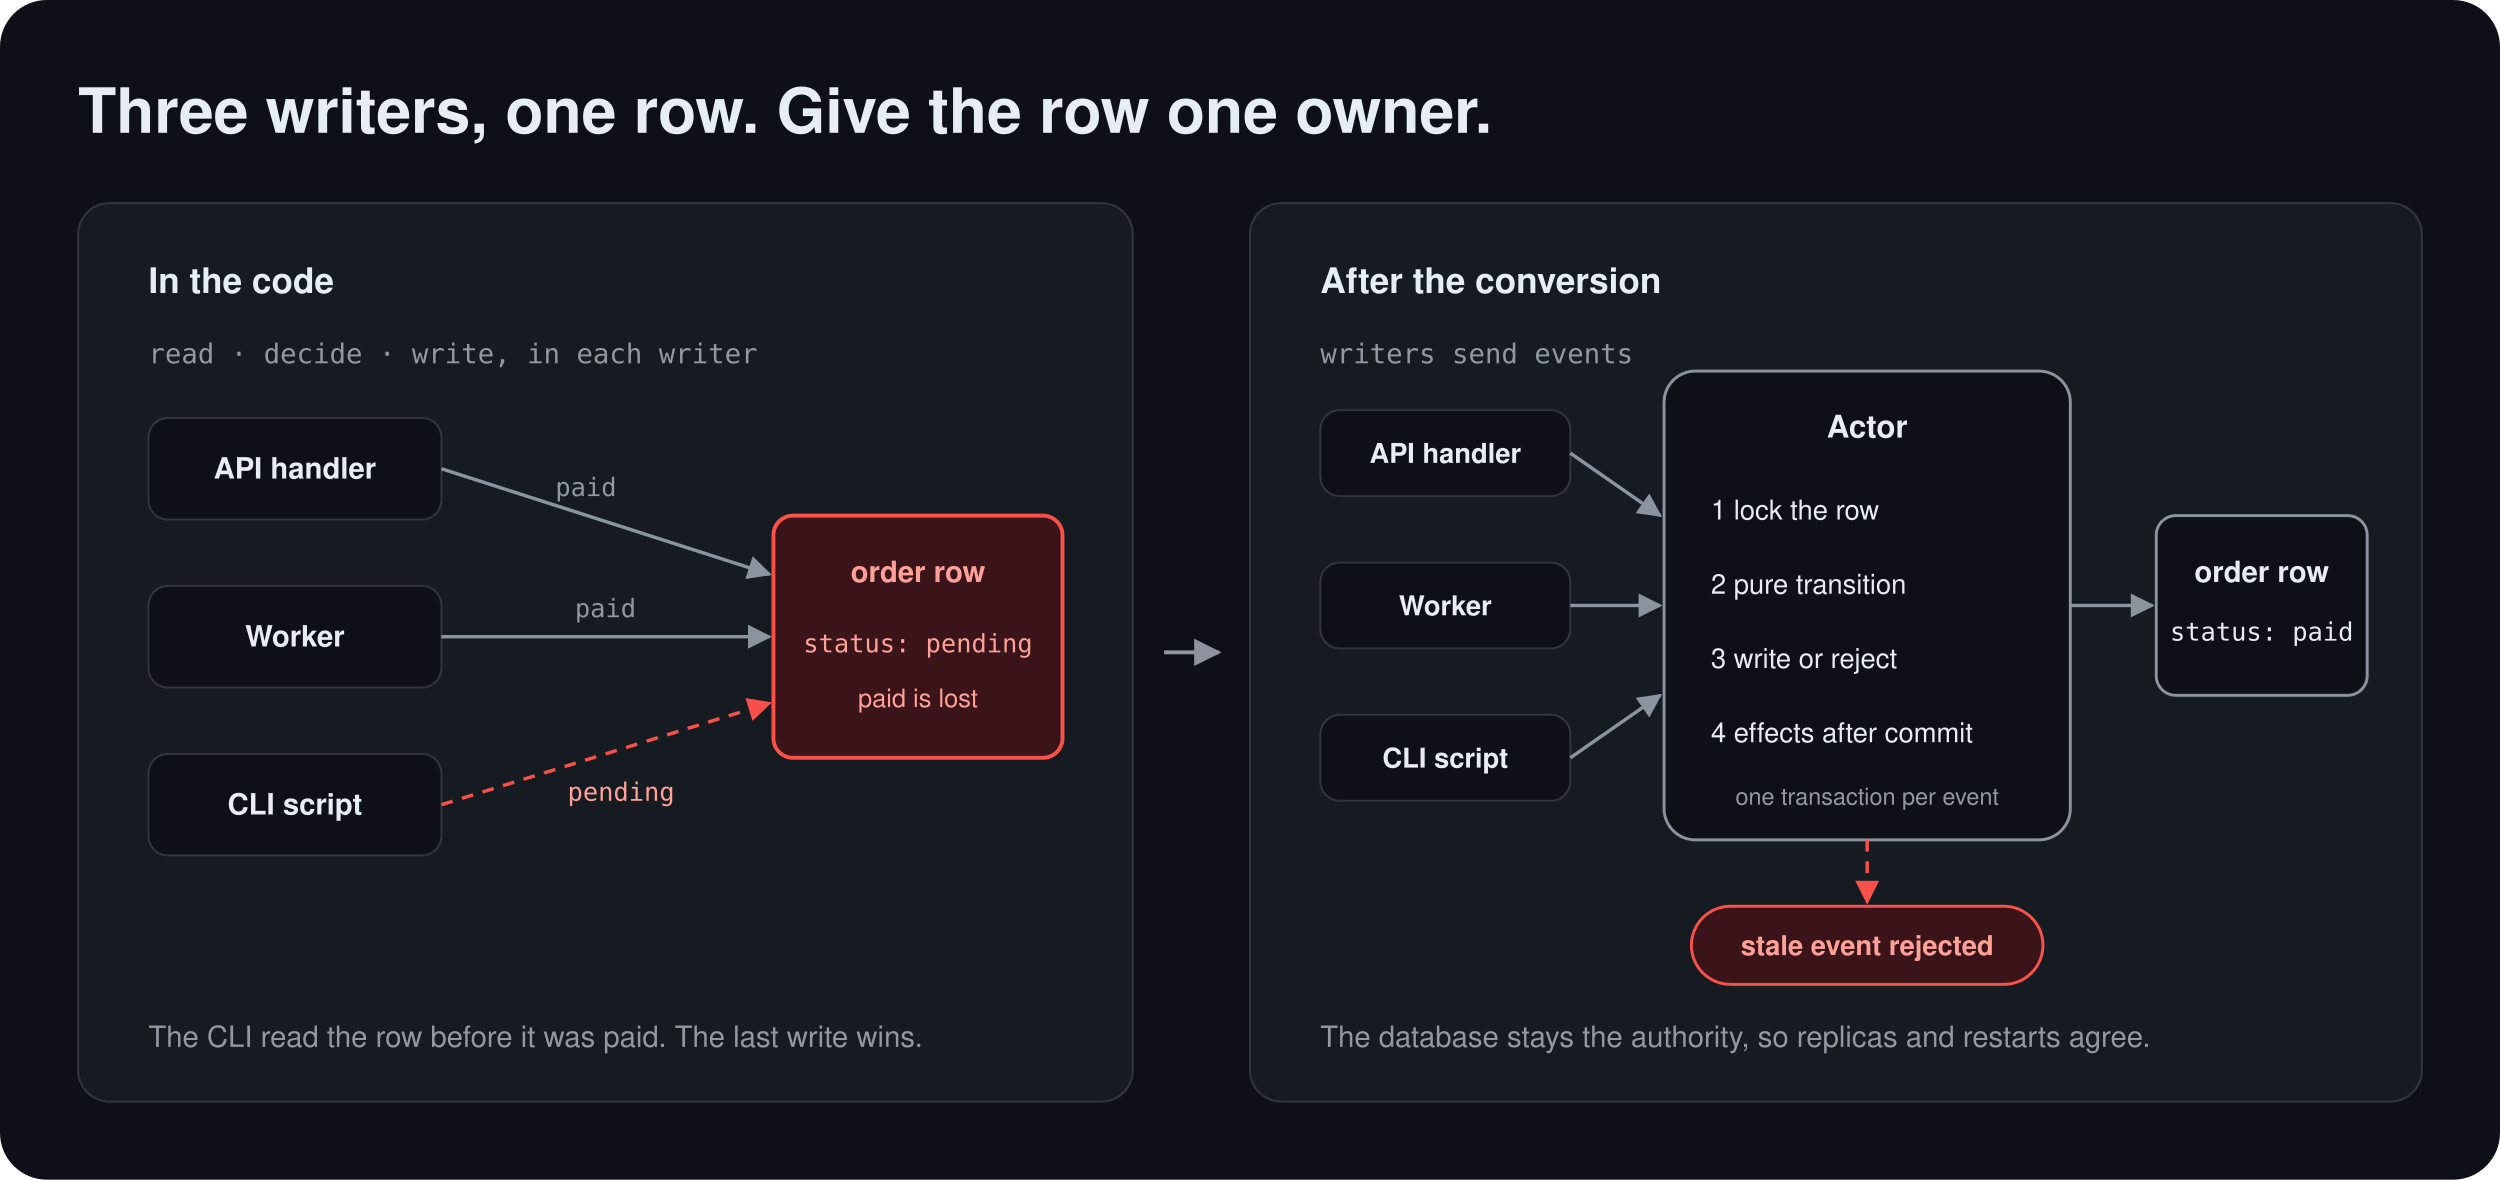
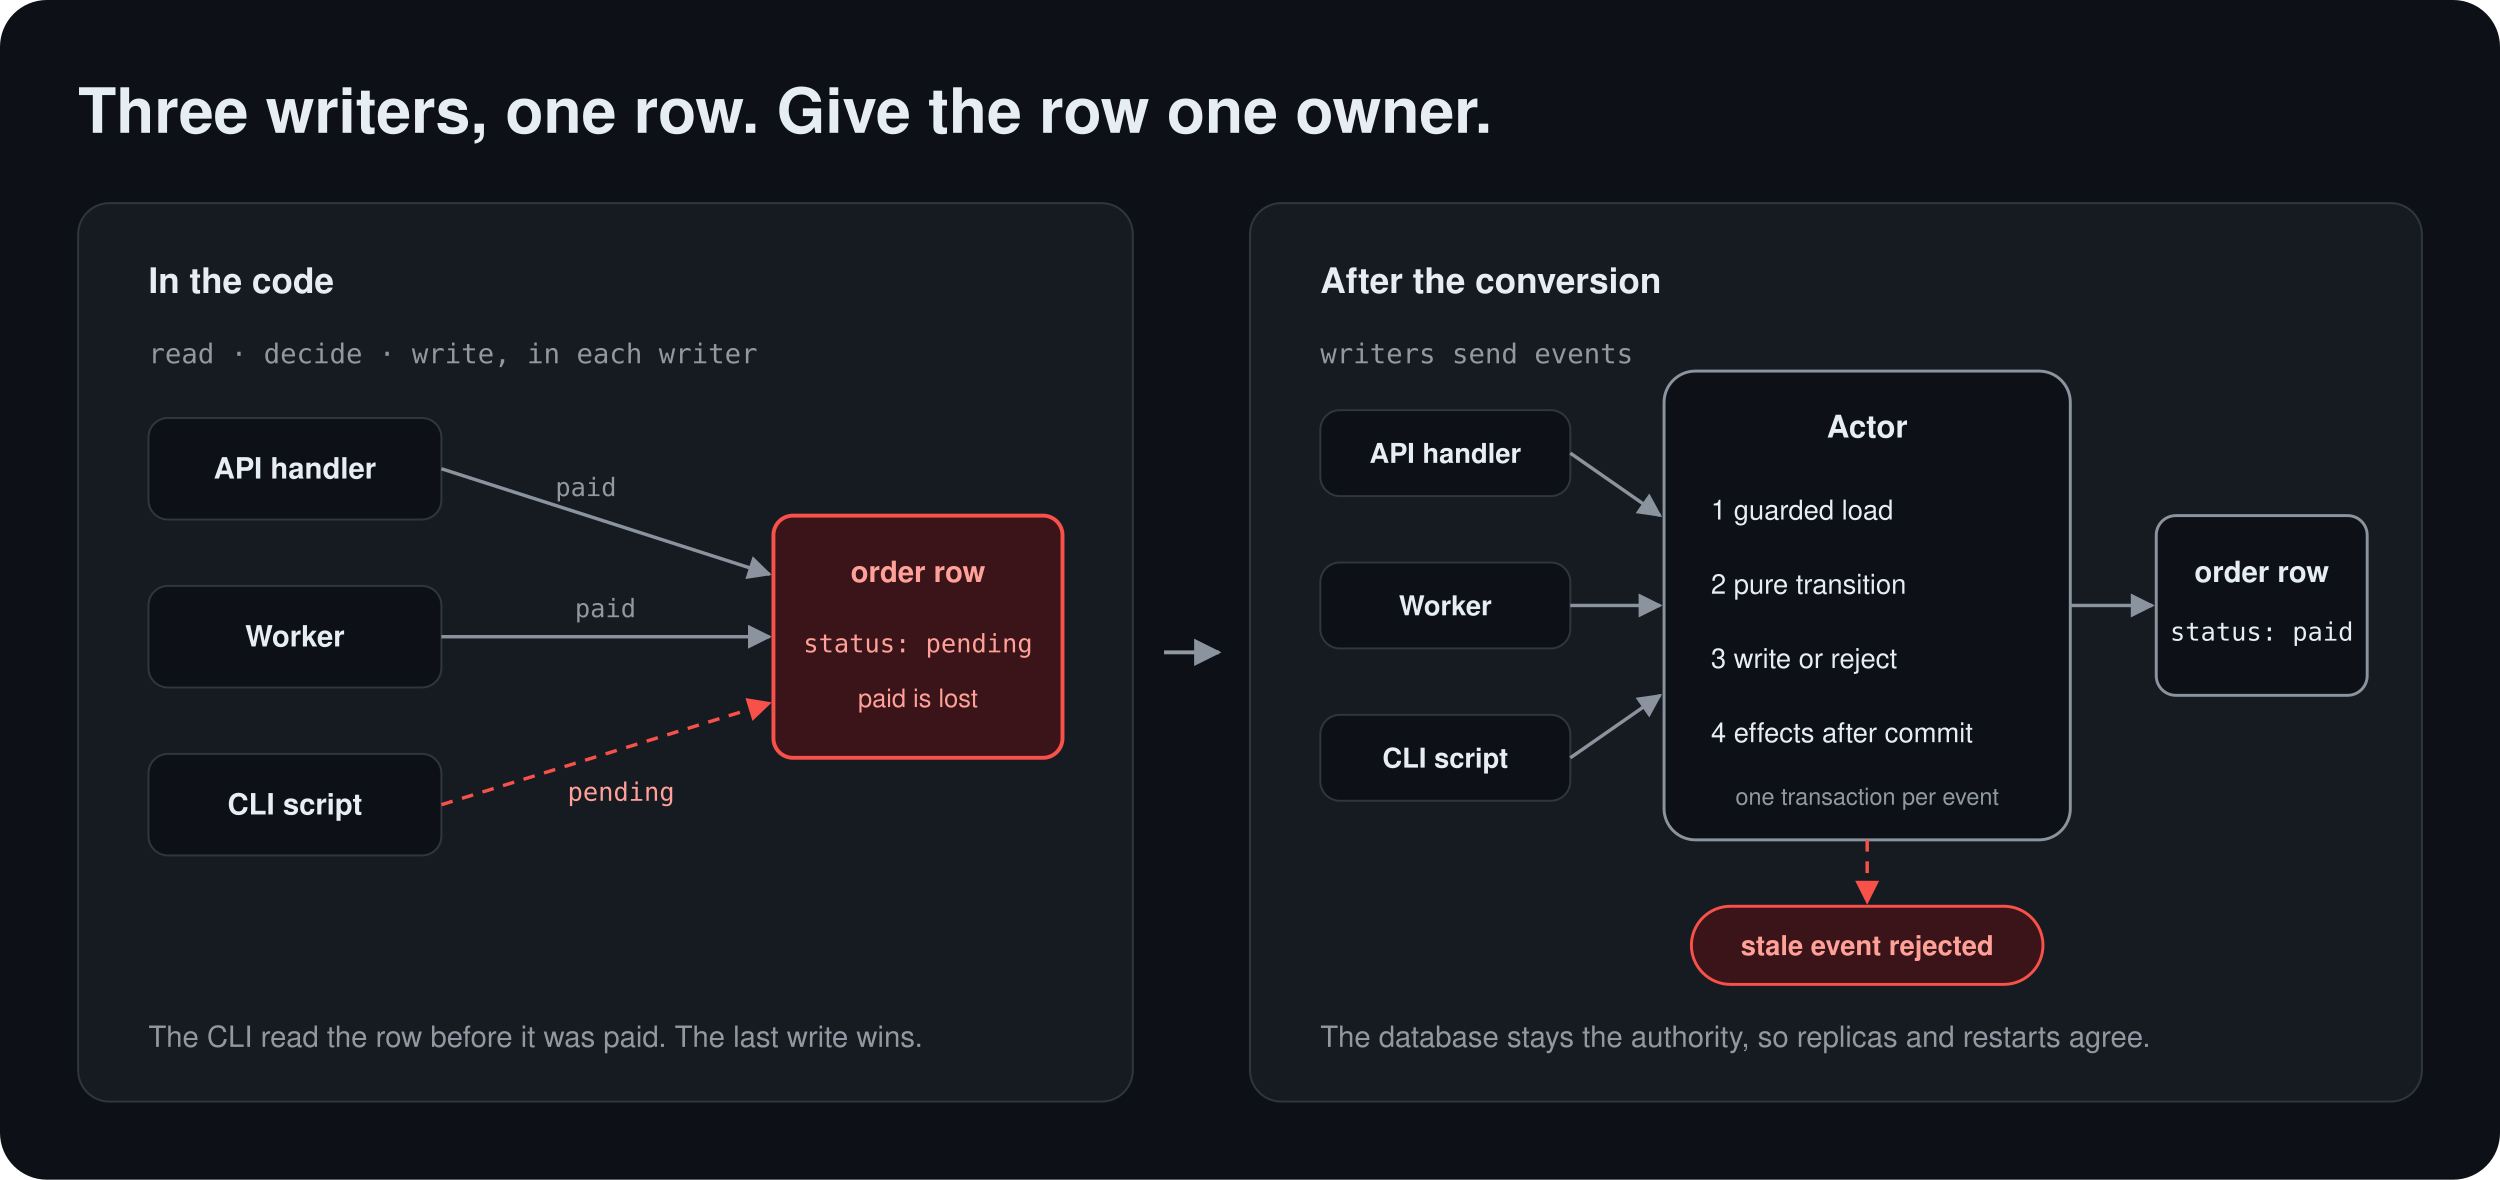
<svg xmlns="http://www.w3.org/2000/svg" width="1280" height="604" viewBox="0 0 1280 604" font-family="-apple-system, BlinkMacSystemFont, 'Segoe UI', Helvetica, Arial, sans-serif">
  <defs>
    <marker id="arrow" viewBox="0 0 10 10" refX="9" refY="5" markerWidth="7" markerHeight="7" orient="auto-start-reverse">
      <path d="M0,0 L10,5 L0,10 z" fill="#8b949e" />
    </marker>
    <marker id="arrow-bad" viewBox="0 0 10 10" refX="9" refY="5" markerWidth="7" markerHeight="7" orient="auto-start-reverse">
      <path d="M0,0 L10,5 L0,10 z" fill="#f85149" />
    </marker>
  </defs>
  <rect width="1280" height="604" rx="24" fill="#0d1117" />
  <text x="40" y="68" font-size="32" font-weight="600" fill="#e6edf3">Three writers, one row. Give the row one owner.</text>
  <g transform="translate(0,-36)">
    <rect x="40" y="140" width="540" height="460" rx="16" fill="#161b22" stroke="#30363d" />
    <rect x="640" y="140" width="600" height="460" rx="16" fill="#161b22" stroke="#30363d" />
    <path d="M596 370 L624 370" stroke="#9198a1" stroke-width="2" marker-end="url(#arrow)" />
    <text x="76" y="186" font-size="18" font-weight="600" fill="#e6edf3">In the code</text>
    <text x="76" y="222" font-family="ui-monospace, SFMono-Regular, Menlo, Consolas, monospace" font-size="14" fill="#9198a1">read · decide · write, in each writer</text>
    <rect x="76" y="250" width="150" height="52" rx="10" fill="#0d1117" stroke="#30363d" />
    <text x="151" y="281" text-anchor="middle" font-size="15" font-weight="600" fill="#e6edf3">API handler</text>
    <rect x="76" y="336" width="150" height="52" rx="10" fill="#0d1117" stroke="#30363d" />
    <text x="151" y="367" text-anchor="middle" font-size="15" font-weight="600" fill="#e6edf3">Worker</text>
    <rect x="76" y="422" width="150" height="52" rx="10" fill="#0d1117" stroke="#30363d" />
    <text x="151" y="453" text-anchor="middle" font-size="15" font-weight="600" fill="#e6edf3">CLI script</text>
    <path d="M226 276 L394 330" fill="none" stroke="#8b949e" stroke-width="1.75" marker-end="url(#arrow)" />
    <text x="300" y="290" text-anchor="middle" font-family="ui-monospace, SFMono-Regular, Menlo, Consolas, monospace" font-size="13" fill="#9198a1">paid</text>
    <path d="M226 362 L394 362" fill="none" stroke="#8b949e" stroke-width="1.75" marker-end="url(#arrow)" />
    <text x="310" y="352" text-anchor="middle" font-family="ui-monospace, SFMono-Regular, Menlo, Consolas, monospace" font-size="13" fill="#9198a1">paid</text>
    <path d="M226 448 L394 396" fill="none" stroke="#f85149" stroke-width="1.75" stroke-dasharray="6 5" marker-end="url(#arrow-bad)" />
    <text x="318" y="446" text-anchor="middle" font-family="ui-monospace, SFMono-Regular, Menlo, Consolas, monospace" font-size="13" fill="#ffa198">pending</text>
    <rect x="396" y="300" width="148" height="124" rx="10" fill="#3a1418" stroke="#f85149" stroke-width="2" />
    <text x="470" y="334" text-anchor="middle" font-size="15" font-weight="600" fill="#ffa198">order row</text>
    <text x="470" y="370" text-anchor="middle" font-family="ui-monospace, SFMono-Regular, Menlo, Consolas, monospace" font-size="13" fill="#ffa198">status: pending</text>
    <text x="470" y="398" text-anchor="middle" font-size="13" fill="#ffa198">paid is lost</text>
    <text x="76" y="572" font-size="15" fill="#9198a1">The CLI read the row before it was paid. The last write wins.</text>
    <text x="676" y="186" font-size="18" font-weight="600" fill="#e6edf3">After the conversion</text>
    <text x="676" y="222" font-family="ui-monospace, SFMono-Regular, Menlo, Consolas, monospace" font-size="14" fill="#9198a1">writers send events</text>
    <rect x="676" y="246" width="128" height="44" rx="10" fill="#0d1117" stroke="#30363d" />
    <text x="740" y="273" text-anchor="middle" font-size="14" font-weight="600" fill="#e6edf3">API handler</text>
    <rect x="676" y="324" width="128" height="44" rx="10" fill="#0d1117" stroke="#30363d" />
    <text x="740" y="351" text-anchor="middle" font-size="14" font-weight="600" fill="#e6edf3">Worker</text>
    <rect x="676" y="402" width="128" height="44" rx="10" fill="#0d1117" stroke="#30363d" />
    <text x="740" y="429" text-anchor="middle" font-size="14" font-weight="600" fill="#e6edf3">CLI script</text>
    <path d="M804 268 L850 300" fill="none" stroke="#8b949e" stroke-width="1.75" marker-end="url(#arrow)" />
    <path d="M804 346 L850 346" fill="none" stroke="#8b949e" stroke-width="1.75" marker-end="url(#arrow)" />
    <path d="M804 424 L850 392" fill="none" stroke="#8b949e" stroke-width="1.75" marker-end="url(#arrow)" />
    <rect x="852" y="226" width="208" height="240" rx="16" fill="#0d1117" stroke="#8b949e" stroke-width="1.5" />
    <text x="956" y="260" text-anchor="middle" font-size="16" font-weight="600" fill="#e6edf3">Actor</text>
-     <text x="876" y="302" font-size="14" fill="#e6edf3">1  lock the row</text>
+     <text x="876" y="302" font-size="14" fill="#e6edf3">1  guarded load</text>
    <text x="876" y="340" font-size="14" fill="#e6edf3">2  pure transition</text>
    <text x="876" y="378" font-size="14" fill="#e6edf3">3  write or reject</text>
    <text x="876" y="416" font-size="14" fill="#e6edf3">4  effects after commit</text>
    <text x="956" y="448" text-anchor="middle" font-size="12" fill="#9198a1">one transaction per event</text>
    <path d="M1060 346 L1102 346" fill="none" stroke="#8b949e" stroke-width="1.75" marker-end="url(#arrow)" />
    <rect x="1104" y="300" width="108" height="92" rx="10" fill="#0d1117" stroke="#8b949e" stroke-width="1.5" />
    <text x="1158" y="334" text-anchor="middle" font-size="15" font-weight="600" fill="#e6edf3">order row</text>
    <text x="1158" y="364" text-anchor="middle" font-family="ui-monospace, SFMono-Regular, Menlo, Consolas, monospace" font-size="13" fill="#e6edf3">status: paid</text>
    <path d="M956 466 L956 498" fill="none" stroke="#f85149" stroke-width="1.75" stroke-dasharray="6 5" marker-end="url(#arrow-bad)" />
    <rect x="866" y="500" width="180" height="40" rx="20" fill="#3a1418" stroke="#f85149" stroke-width="1.5" />
    <text x="956" y="525" text-anchor="middle" font-size="14" font-weight="600" fill="#ffa198">stale event rejected</text>
    <text x="676" y="572" font-size="15" fill="#9198a1">The database stays the authority, so replicas and restarts agree.</text>
  </g>
</svg>
